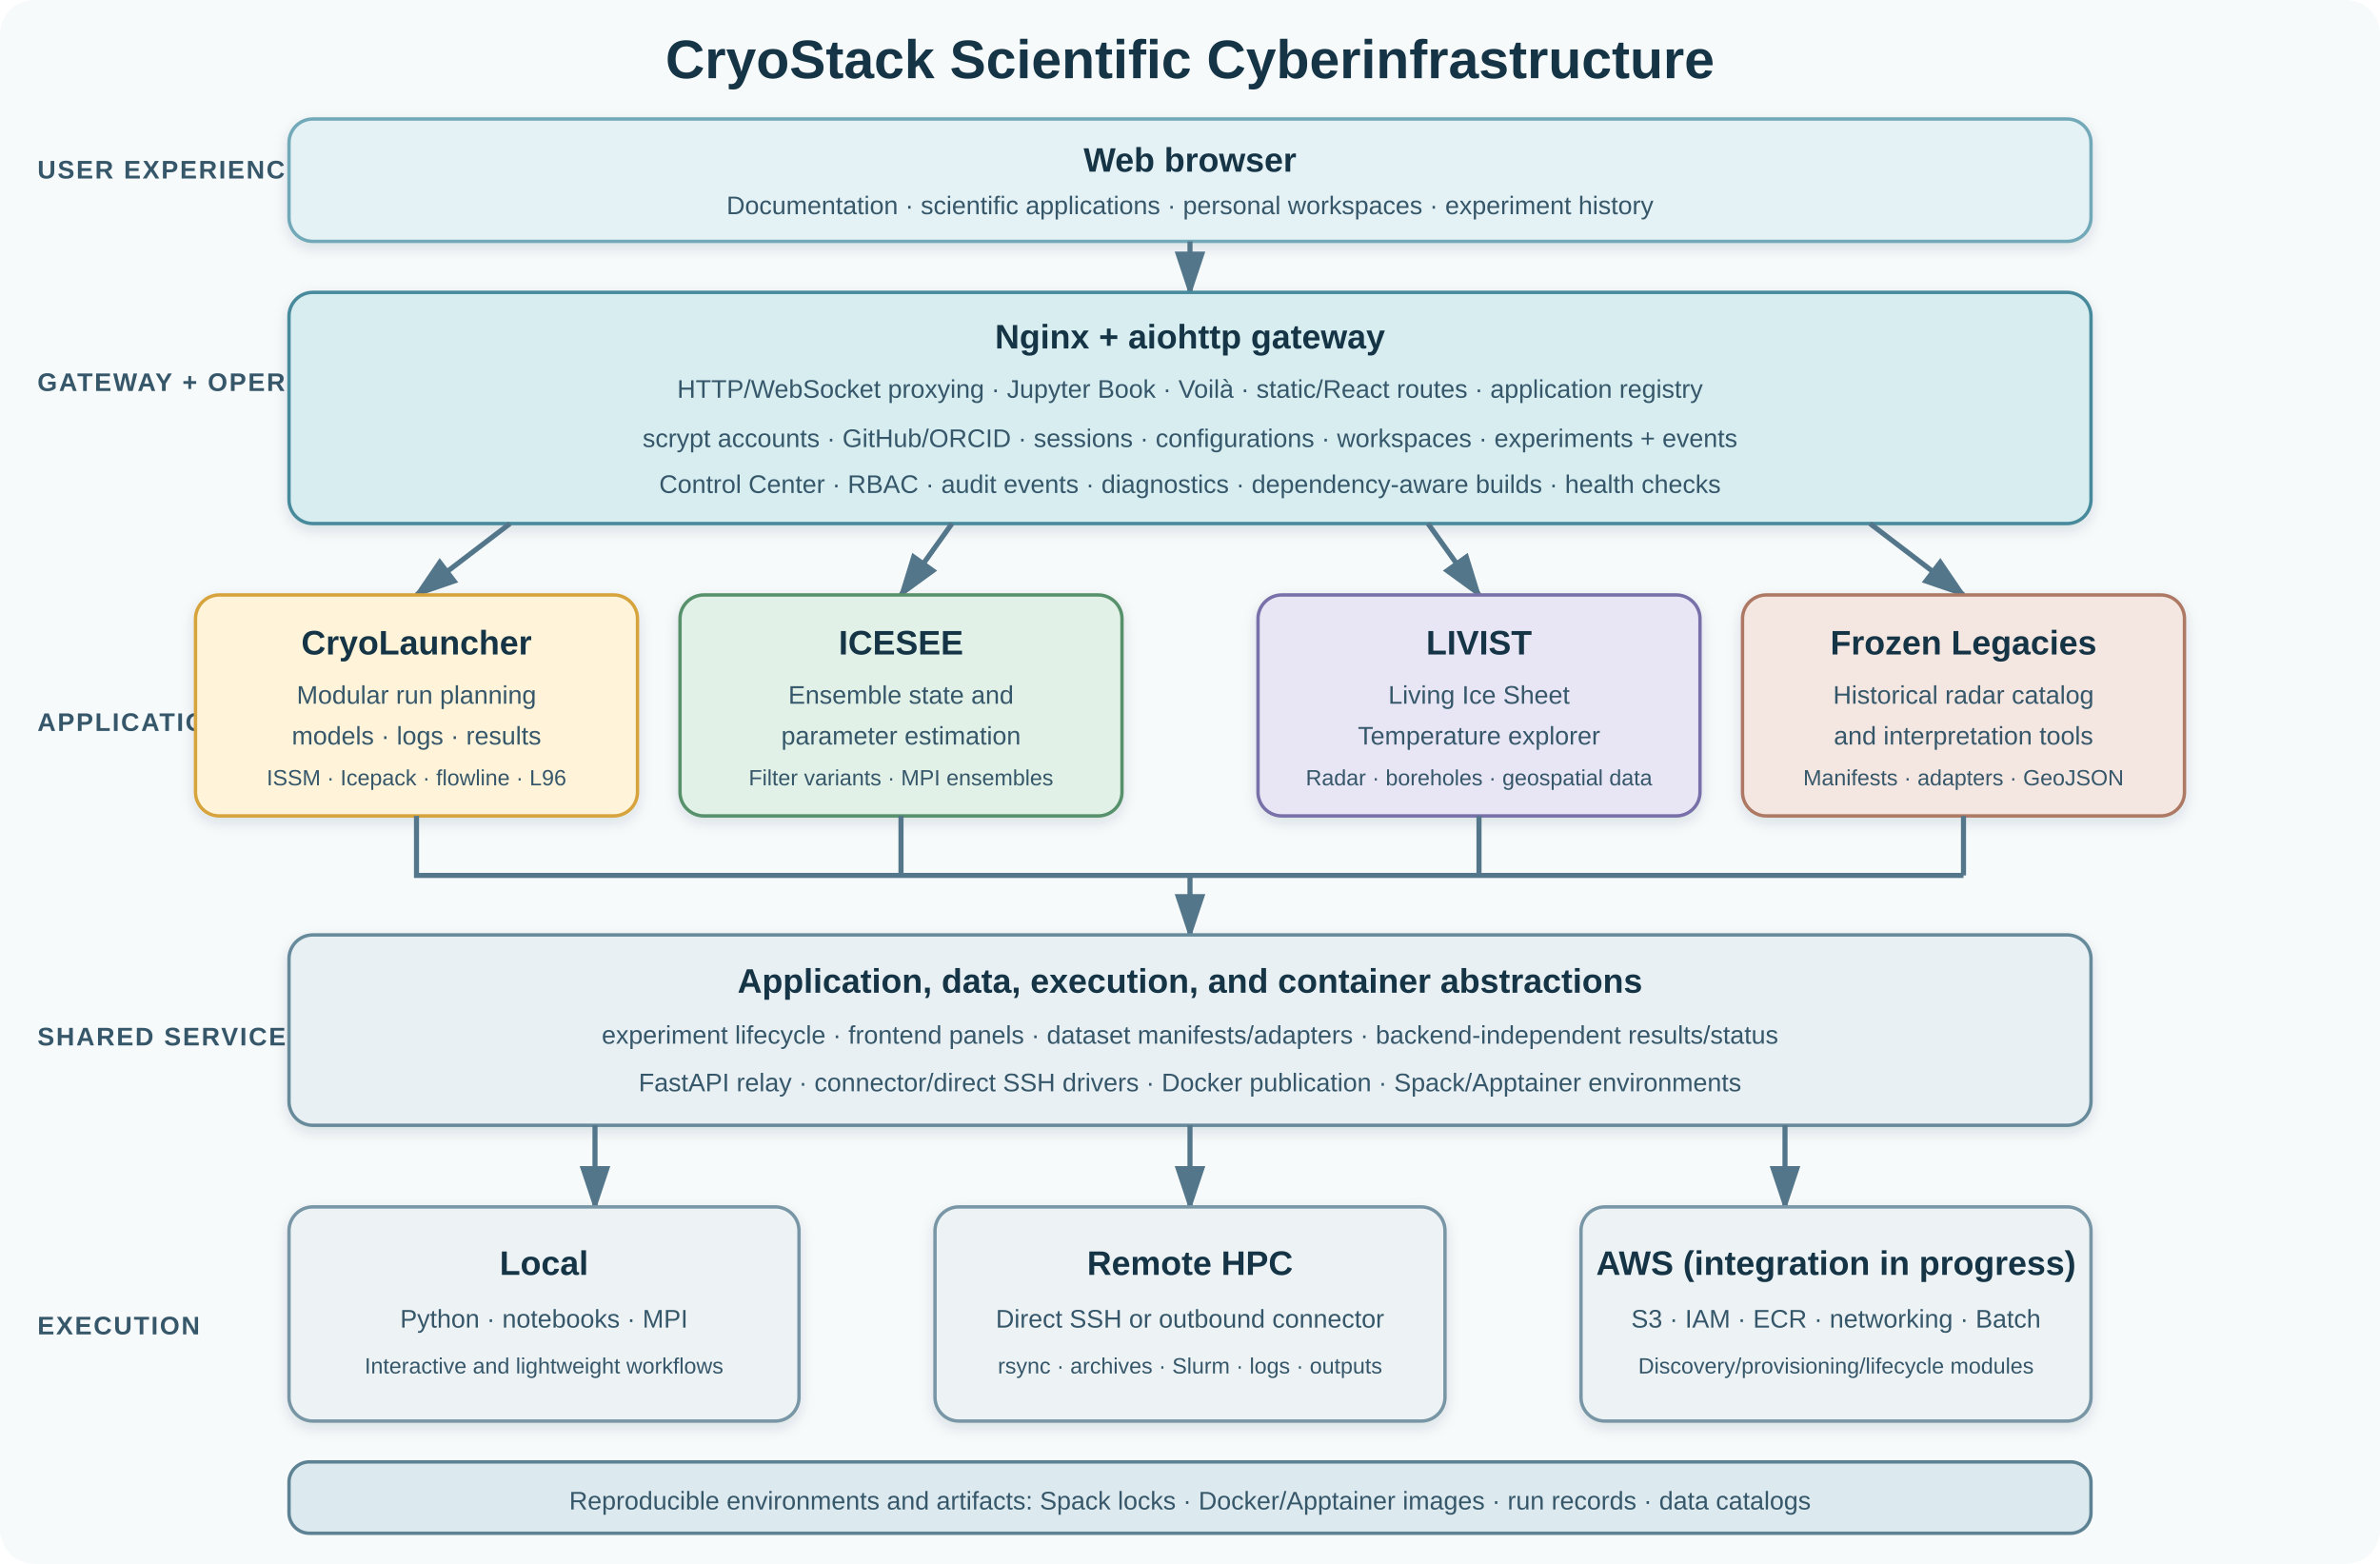
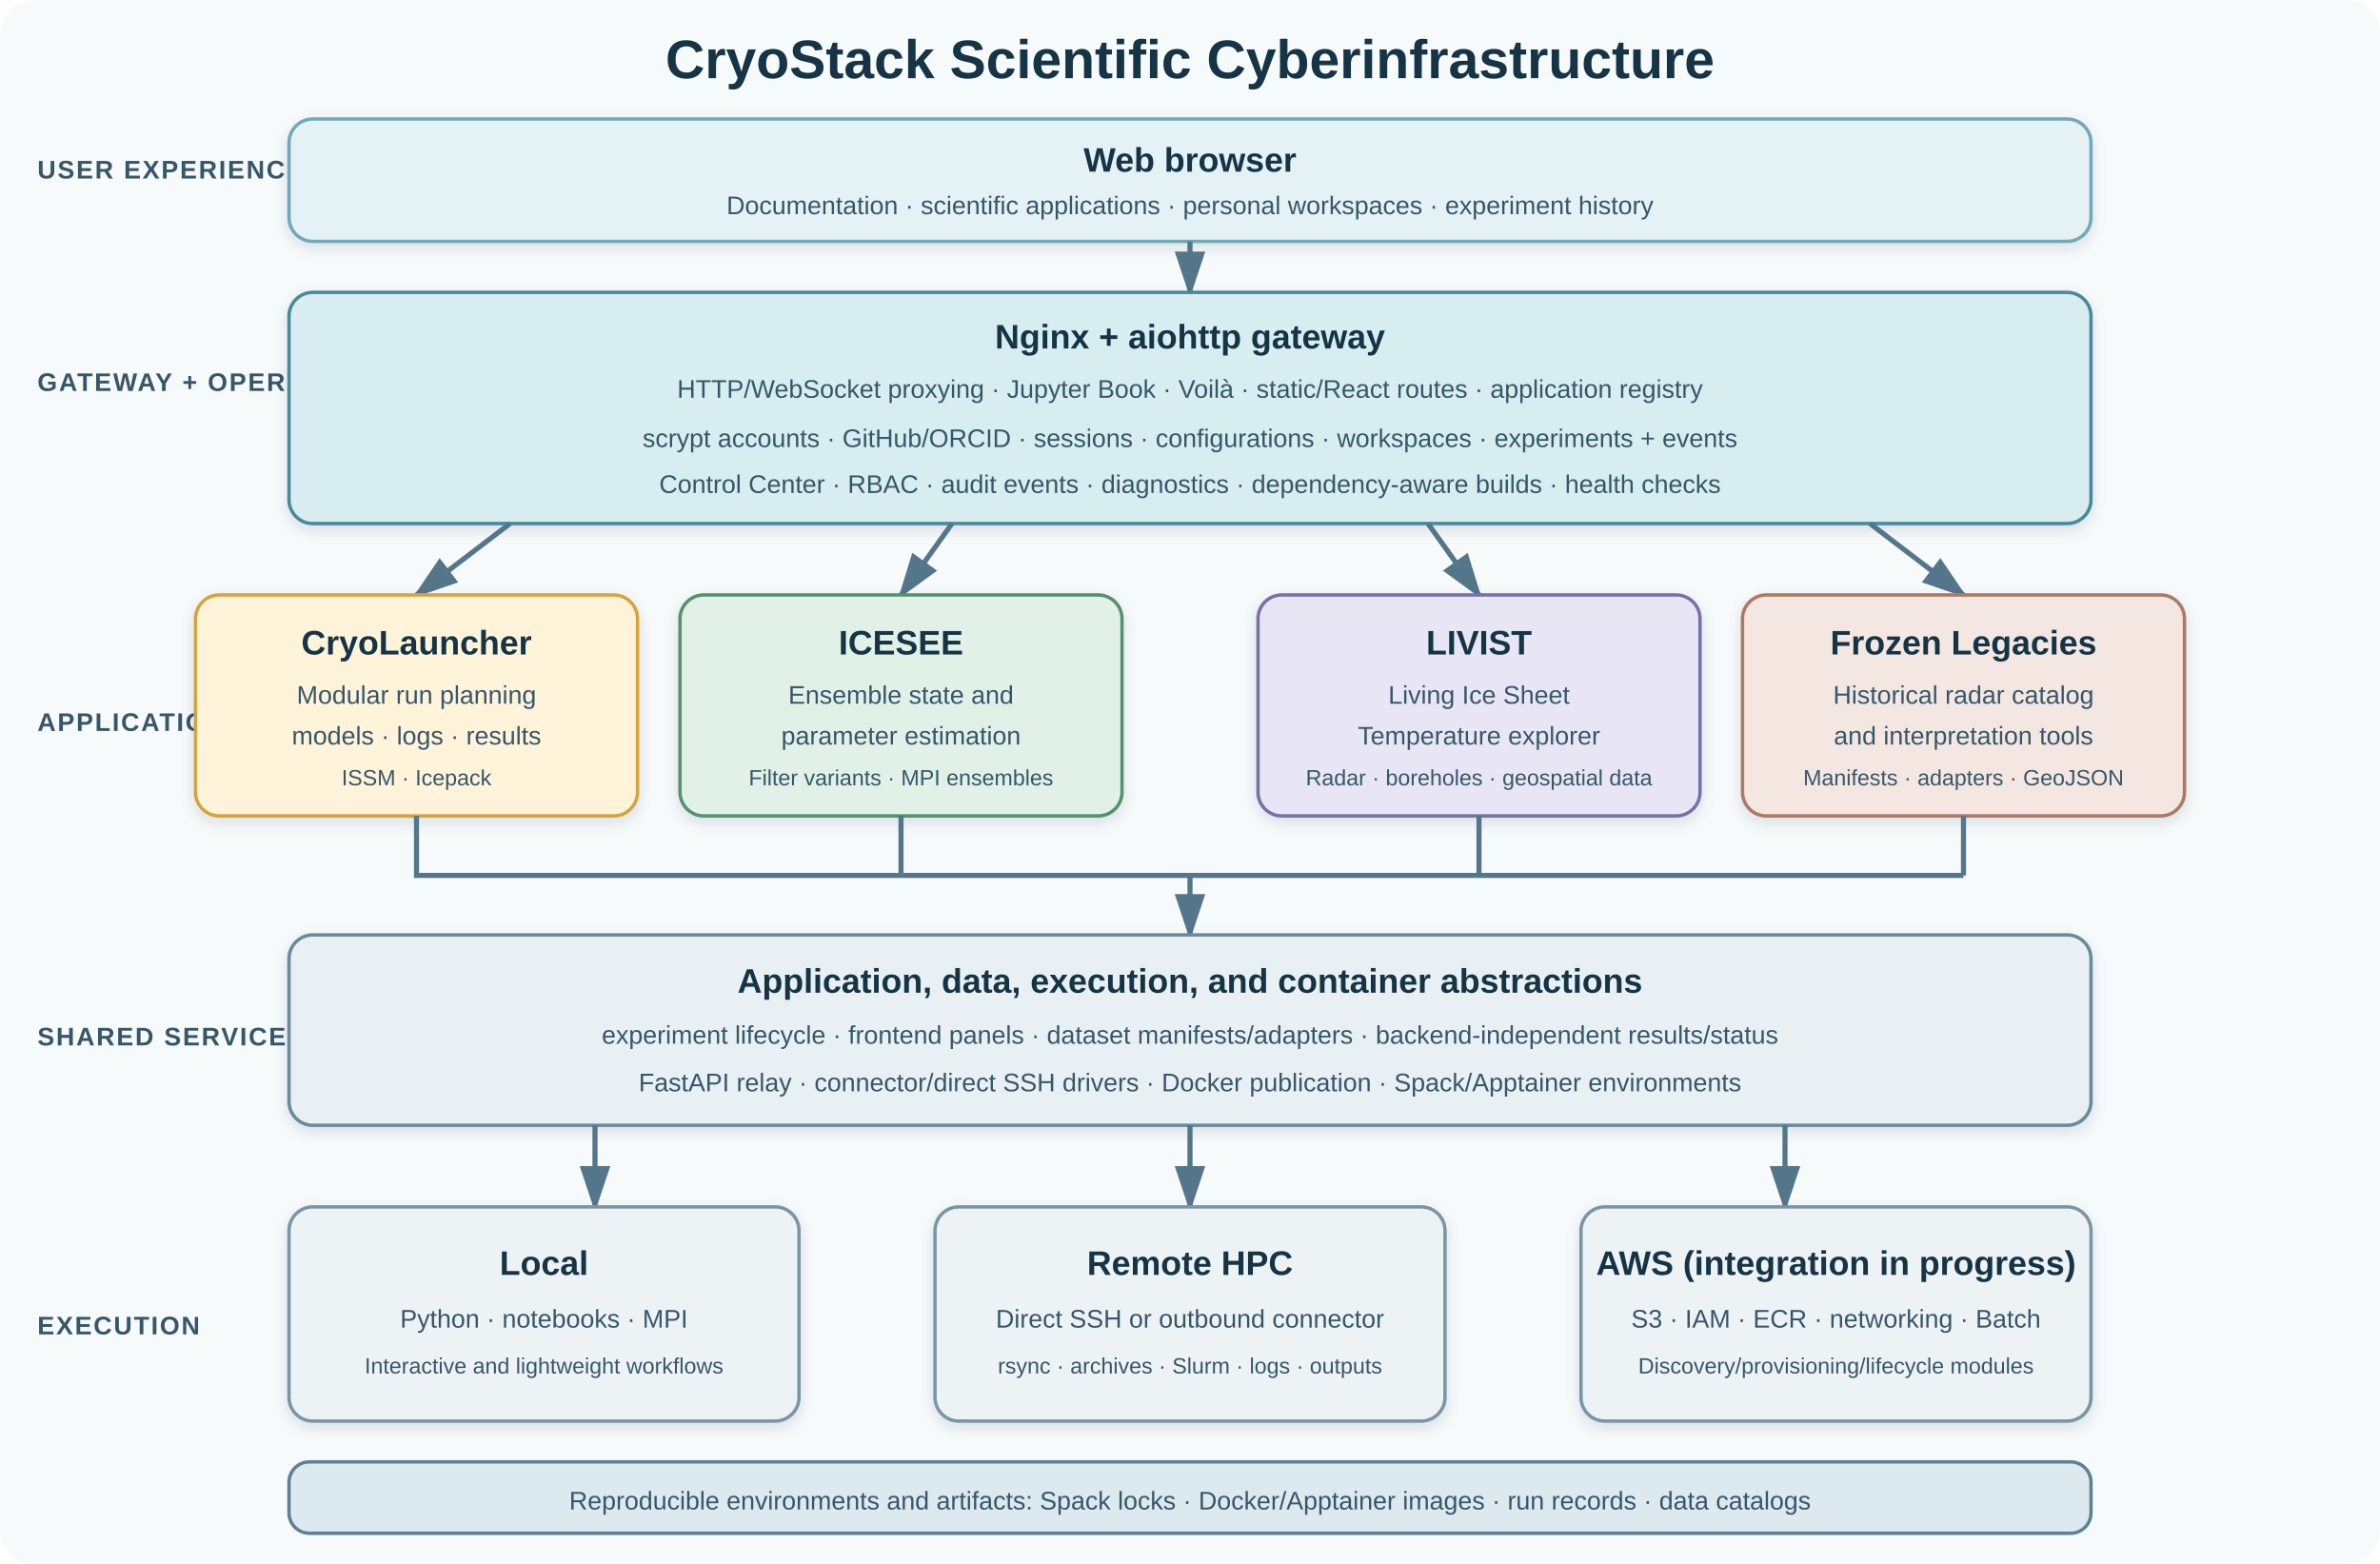
<svg xmlns="http://www.w3.org/2000/svg" width="1400" height="920" viewBox="0 0 1400 920" role="img" aria-labelledby="title desc">
  <defs>
    <style>
      text { font-family: Arial; }
      .title { font-size: 32px; font-weight: 700; fill: #153445; }
      .layer { font-size: 15px; font-weight: 700; fill: #36576a; letter-spacing: 1px; }
      .box-title { font-size: 20px; font-weight: 700; fill: #153445; }
      .body { font-size: 15px; fill: #36576a; }
      .small { font-size: 13px; fill: #36576a; }
      .arrow { stroke: #54768a; stroke-width: 3; fill: none; marker-end: url(#arrowhead); }
      .bus { stroke: #54768a; stroke-width: 3; fill: none; }
    </style>
    <marker id="arrowhead" markerWidth="10" markerHeight="10" refX="8" refY="3" orient="auto" markerUnits="strokeWidth">
      <path d="M0,0 L0,6 L9,3 z" fill="#54768a" />
    </marker>
    <filter id="shadow" x="-10%" y="-15%" width="120%" height="130%">
      <feDropShadow dx="0" dy="3" stdDeviation="4" flood-color="#153445" flood-opacity="0.13" />
    </filter>
  </defs>
  <rect width="1400" height="920" rx="20" fill="#f7fafb" />
  <text x="700" y="46" text-anchor="middle" class="title">CryoStack Scientific Cyberinfrastructure</text>
  <text x="22" y="105" class="layer">USER EXPERIENCE</text>
  <rect x="170" y="70" width="1060" height="72" rx="14" fill="#e5f2f5" stroke="#72a9b9" stroke-width="2" filter="url(#shadow)" />
  <text x="700" y="101" text-anchor="middle" class="box-title">Web browser</text>
  <text x="700" y="126" text-anchor="middle" class="body">Documentation · scientific applications · personal workspaces · experiment history</text>
  <path d="M700 142 L700 172" class="arrow" />
  <text x="22" y="230" class="layer">GATEWAY + OPERATIONS</text>
  <rect x="170" y="172" width="1060" height="136" rx="14" fill="#d7edf0" stroke="#478a9c" stroke-width="2" filter="url(#shadow)" />
  <text x="700" y="205" text-anchor="middle" class="box-title">Nginx + aiohttp gateway</text>
  <text x="700" y="234" text-anchor="middle" class="body">HTTP/WebSocket proxying · Jupyter Book · Voilà · static/React routes · application registry</text>
  <text x="700" y="263" text-anchor="middle" class="body">scrypt accounts · GitHub/ORCID · sessions · configurations · workspaces · experiments + events</text>
  <text x="700" y="290" text-anchor="middle" class="body">Control Center · RBAC · audit events · diagnostics · dependency-aware builds · health checks</text>
  <path d="M300 308 L245 350" class="arrow" />
  <path d="M560 308 L530 350" class="arrow" />
  <path d="M840 308 L870 350" class="arrow" />
  <path d="M1100 308 L1155 350" class="arrow" />
  <text x="22" y="430" class="layer">APPLICATIONS</text>
  <rect x="115" y="350" width="260" height="130" rx="14" fill="#fff4da" stroke="#d6a33c" stroke-width="2" filter="url(#shadow)" />
  <text x="245" y="385" text-anchor="middle" class="box-title">CryoLauncher</text>
  <text x="245" y="414" text-anchor="middle" class="body">Modular run planning</text>
  <text x="245" y="438" text-anchor="middle" class="body">models · logs · results</text>
-   <text x="245" y="462" text-anchor="middle" class="small">ISSM · Icepack · flowline · L96</text>
+   <text x="245" y="462" text-anchor="middle" class="small">ISSM · Icepack</text>
  <rect x="400" y="350" width="260" height="130" rx="14" fill="#e2f1e7" stroke="#57916c" stroke-width="2" filter="url(#shadow)" />
  <text x="530" y="385" text-anchor="middle" class="box-title">ICESEE</text>
  <text x="530" y="414" text-anchor="middle" class="body">Ensemble state and</text>
  <text x="530" y="438" text-anchor="middle" class="body">parameter estimation</text>
  <text x="530" y="462" text-anchor="middle" class="small">Filter variants · MPI ensembles</text>
  <rect x="740" y="350" width="260" height="130" rx="14" fill="#e8e6f5" stroke="#7770a9" stroke-width="2" filter="url(#shadow)" />
  <text x="870" y="385" text-anchor="middle" class="box-title">LIVIST</text>
  <text x="870" y="414" text-anchor="middle" class="body">Living Ice Sheet</text>
  <text x="870" y="438" text-anchor="middle" class="body">Temperature explorer</text>
  <text x="870" y="462" text-anchor="middle" class="small">Radar · boreholes · geospatial data</text>
  <rect x="1025" y="350" width="260" height="130" rx="14" fill="#f4e7e2" stroke="#ad7965" stroke-width="2" filter="url(#shadow)" />
  <text x="1155" y="385" text-anchor="middle" class="box-title">Frozen Legacies</text>
  <text x="1155" y="414" text-anchor="middle" class="body">Historical radar catalog</text>
  <text x="1155" y="438" text-anchor="middle" class="body">and interpretation tools</text>
  <text x="1155" y="462" text-anchor="middle" class="small">Manifests · adapters · GeoJSON</text>
  <path d="M245 480 L245 515 L1155 515" class="bus" />
  <path d="M530 480 L530 515" class="bus" />
  <path d="M870 480 L870 515" class="bus" />
  <path d="M1155 480 L1155 515" class="bus" />
  <path d="M700 515 L700 550" class="arrow" />
  <text x="22" y="615" class="layer">SHARED SERVICES</text>
  <rect x="170" y="550" width="1060" height="112" rx="14" fill="#e8f0f3" stroke="#678b9c" stroke-width="2" filter="url(#shadow)" />
  <text x="700" y="584" text-anchor="middle" class="box-title">Application, data, execution, and container abstractions</text>
  <text x="700" y="614" text-anchor="middle" class="body">experiment lifecycle · frontend panels · dataset manifests/adapters · backend-independent results/status</text>
  <text x="700" y="642" text-anchor="middle" class="body">FastAPI relay · connector/direct SSH drivers · Docker publication · Spack/Apptainer environments</text>
  <path d="M350 662 L350 710" class="arrow" />
  <path d="M700 662 L700 710" class="arrow" />
  <path d="M1050 662 L1050 710" class="arrow" />
  <text x="22" y="785" class="layer">EXECUTION</text>
  <rect x="170" y="710" width="300" height="126" rx="14" fill="#edf3f5" stroke="#7896a5" stroke-width="2" filter="url(#shadow)" />
  <text x="320" y="750" text-anchor="middle" class="box-title">Local</text>
  <text x="320" y="781" text-anchor="middle" class="body">Python · notebooks · MPI</text>
  <text x="320" y="808" text-anchor="middle" class="small">Interactive and lightweight workflows</text>
  <rect x="550" y="710" width="300" height="126" rx="14" fill="#edf3f5" stroke="#7896a5" stroke-width="2" filter="url(#shadow)" />
  <text x="700" y="750" text-anchor="middle" class="box-title">Remote HPC</text>
  <text x="700" y="781" text-anchor="middle" class="body">Direct SSH or outbound connector</text>
  <text x="700" y="808" text-anchor="middle" class="small">rsync · archives · Slurm · logs · outputs</text>
  <rect x="930" y="710" width="300" height="126" rx="14" fill="#edf3f5" stroke="#7896a5" stroke-width="2" filter="url(#shadow)" />
  <text x="1080" y="750" text-anchor="middle" class="box-title">AWS (integration in progress)</text>
  <text x="1080" y="781" text-anchor="middle" class="body">S3 · IAM · ECR · networking · Batch</text>
  <text x="1080" y="808" text-anchor="middle" class="small">Discovery/provisioning/lifecycle modules</text>
  <rect x="170" y="860" width="1060" height="42" rx="12" fill="#dce9ee" stroke="#5d8293" stroke-width="2" />
  <text x="700" y="888" text-anchor="middle" class="body">Reproducible environments and artifacts: Spack locks · Docker/Apptainer images · run records · data catalogs</text>
</svg>
